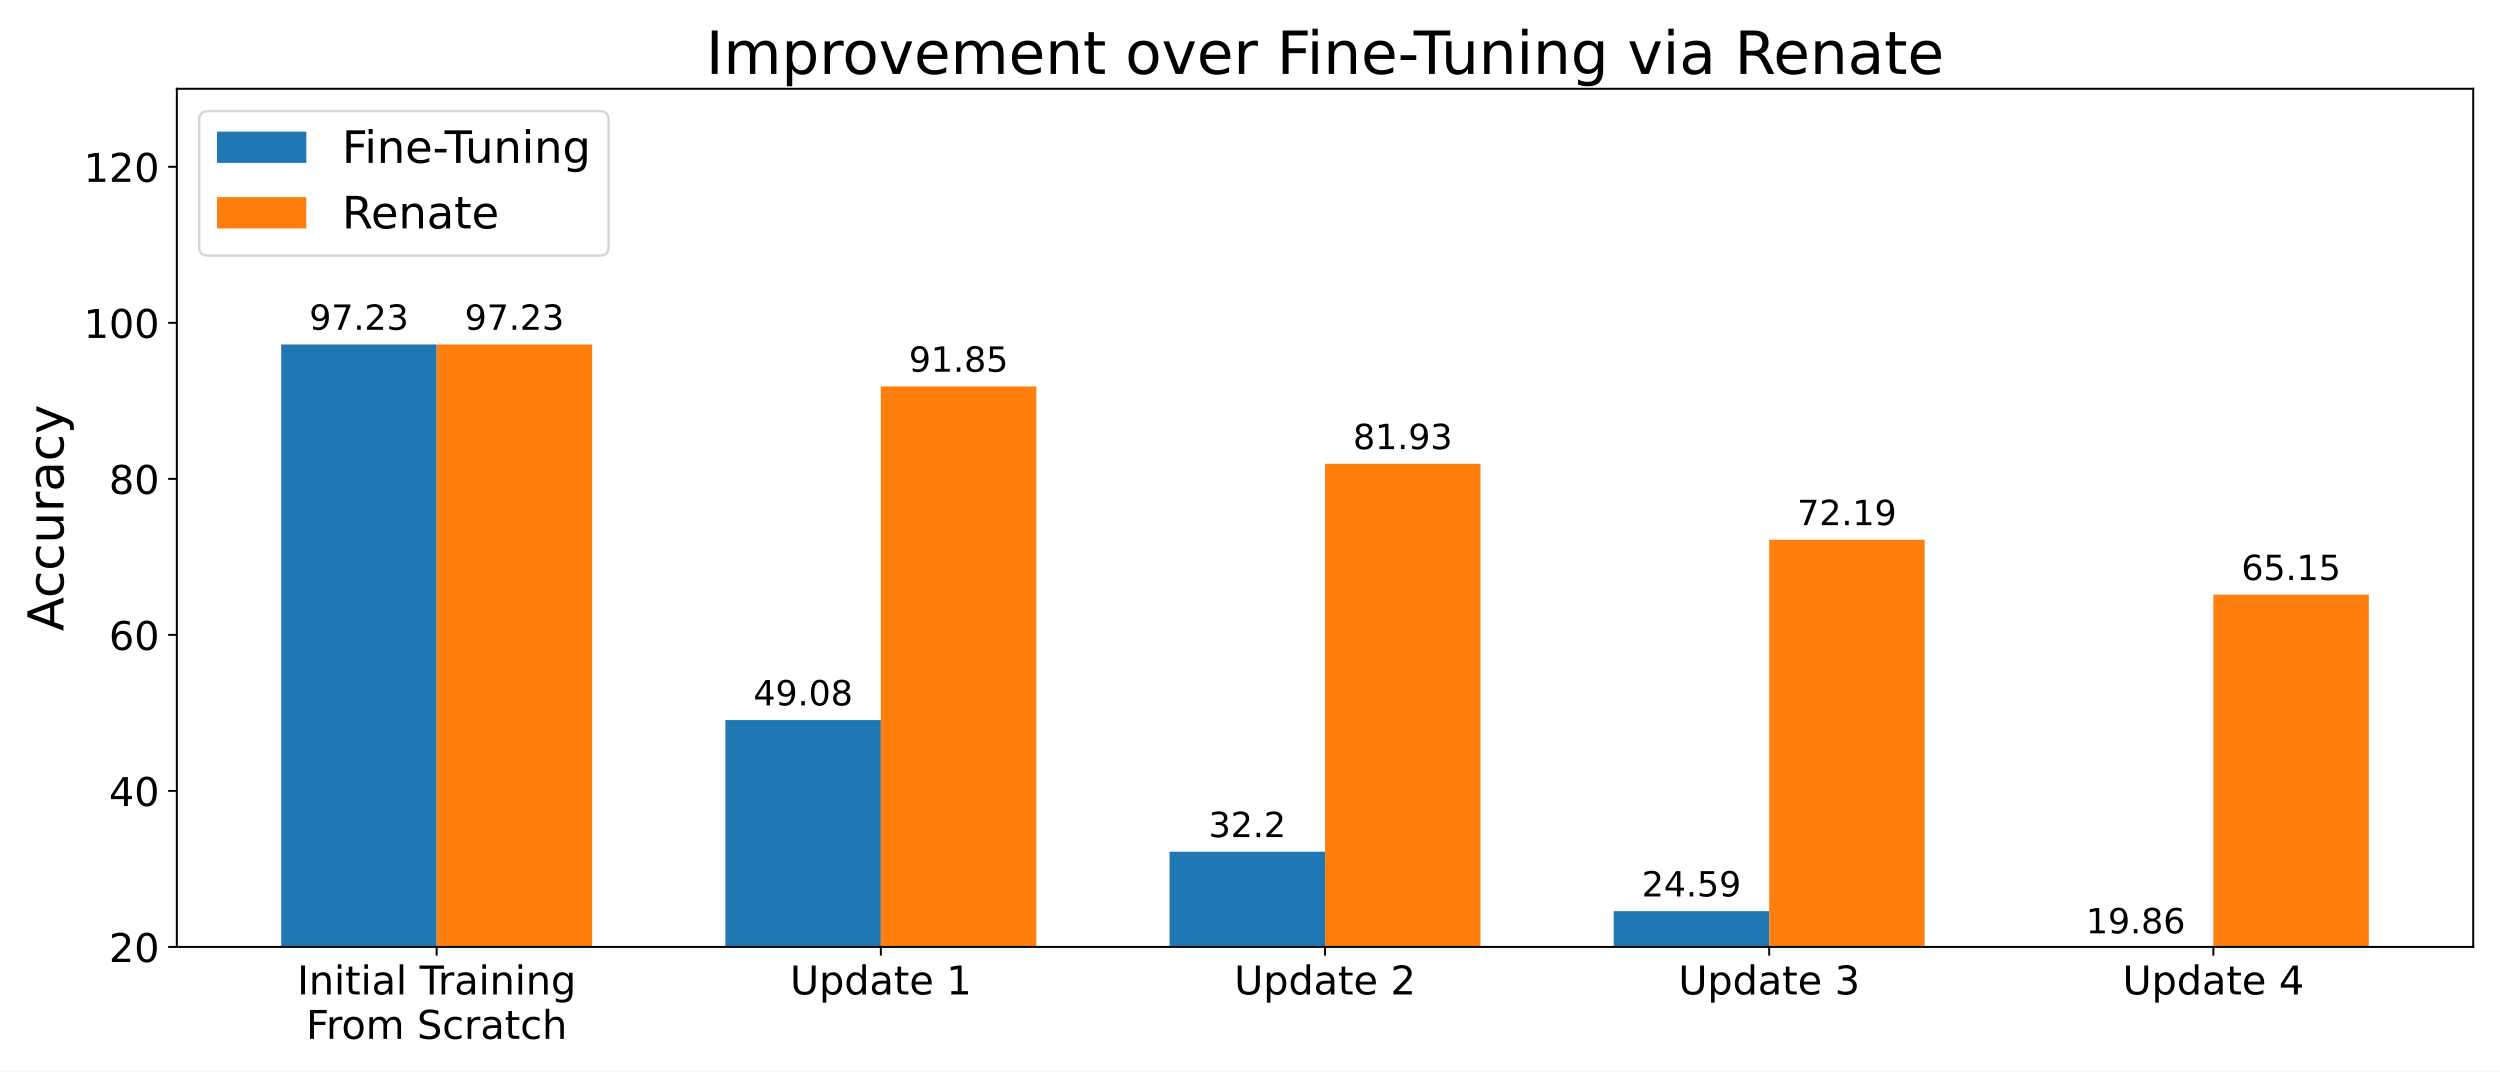
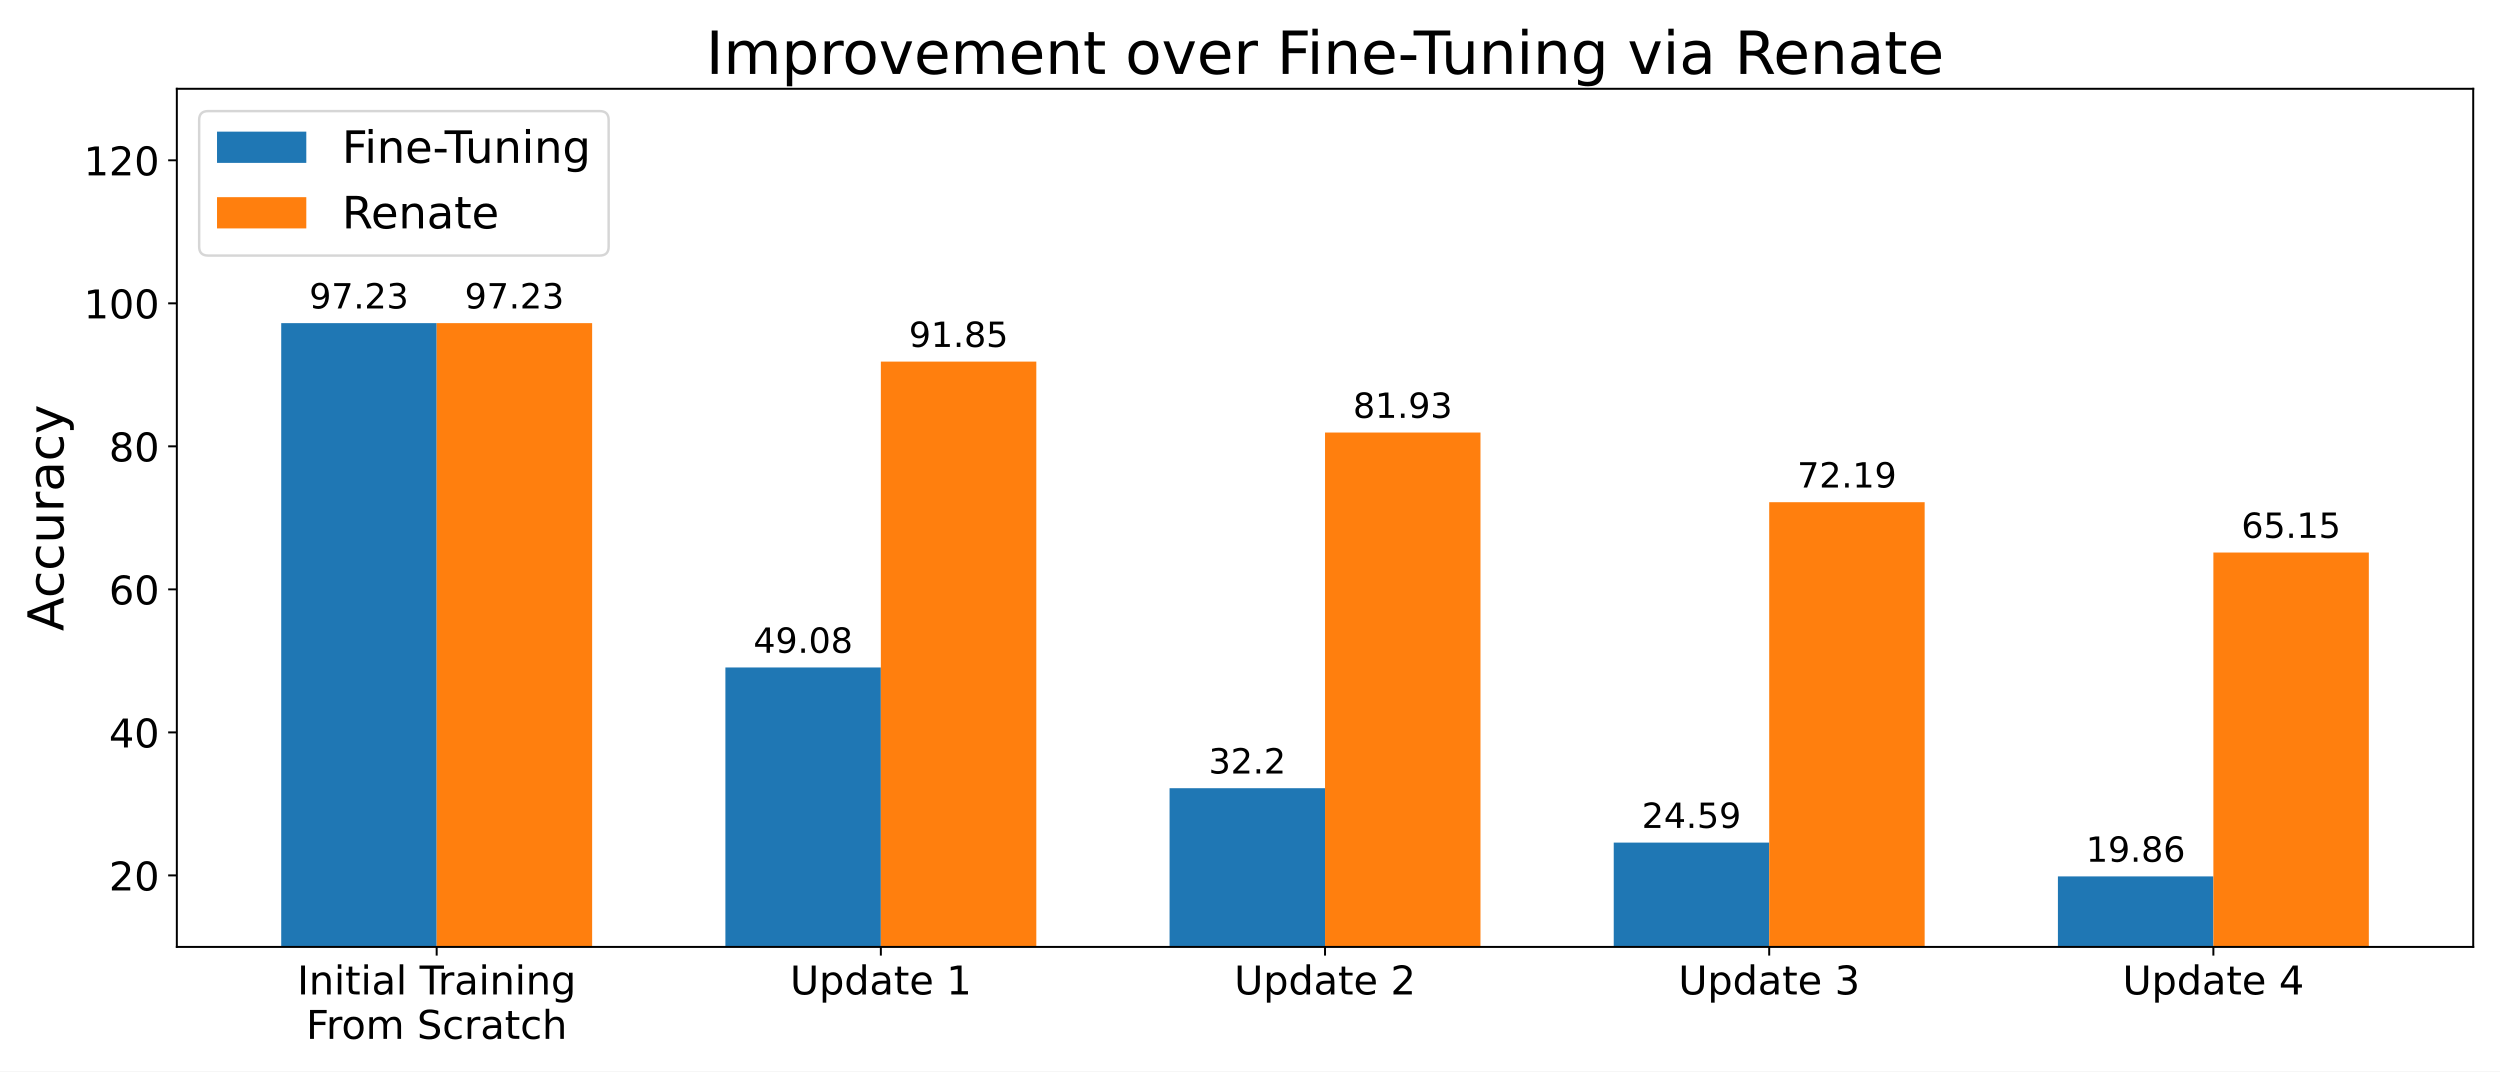
<svg xmlns="http://www.w3.org/2000/svg" xmlns:xlink="http://www.w3.org/1999/xlink" width="1008pt" height="432pt" viewBox="0 0 1008 432" version="1.1">
  <defs>
    <style type="text/css">*{stroke-linejoin: round; stroke-linecap: butt}</style>
  </defs>
  <g id="figure_1">
    <g id="patch_1">
      <path d="M 0 432  L 1008 432  L 1008 0  L 0 0  z " style="fill: #ffffff" />
    </g>
    <g id="axes_1">
      <g id="patch_2">
        <path d="M 71.3 381.8  L 997.2 381.8  L 997.2 35.8  L 71.3 35.8  z " style="fill: #ffffff" />
      </g>
      <g id="patch_3">
-         <path d="M 113.386 444.709  L 176.068 444.709  L 176.068 138.877  L 113.386 138.877  z " clip-path="url(#p997717b220)" style="fill: #1f77b4" />
+         <path d="M 113.386 410.633  L 176.068 410.633  L 176.068 130.287  L 113.386 130.287  z " clip-path="url(#p554fb42fe5)" style="fill: #1f77b4" />
      </g>
      <g id="patch_4">
-         <path d="M 292.477 444.709  L 355.159 444.709  L 355.159 290.33  L 292.477 290.33  z " clip-path="url(#p997717b220)" style="fill: #1f77b4" />
+         <path d="M 292.477 410.633  L 355.159 410.633  L 355.159 269.119  L 292.477 269.119  z " clip-path="url(#p554fb42fe5)" style="fill: #1f77b4" />
      </g>
      <g id="patch_5">
-         <path d="M 471.568 444.709  L 534.25 444.709  L 534.25 343.425  L 471.568 343.425  z " clip-path="url(#p997717b220)" style="fill: #1f77b4" />
+         <path d="M 471.568 410.633  L 534.25 410.633  L 534.25 317.79  L 471.568 317.79  z " clip-path="url(#p554fb42fe5)" style="fill: #1f77b4" />
      </g>
      <g id="patch_6">
-         <path d="M 650.659 444.709  L 713.341 444.709  L 713.341 367.362  L 650.659 367.362  z " clip-path="url(#p997717b220)" style="fill: #1f77b4" />
+         <path d="M 650.659 410.633  L 713.341 410.633  L 713.341 339.732  L 650.659 339.732  z " clip-path="url(#p554fb42fe5)" style="fill: #1f77b4" />
      </g>
      <g id="patch_7">
-         <path d="M 829.75 444.709  L 892.432 444.709  L 892.432 382.24  L 829.75 382.24  z " clip-path="url(#p997717b220)" style="fill: #1f77b4" />
+         <path d="M 829.75 410.633  L 892.432 410.633  L 892.432 353.37  L 829.75 353.37  z " clip-path="url(#p554fb42fe5)" style="fill: #1f77b4" />
      </g>
      <g id="patch_8">
-         <path d="M 176.068 444.709  L 238.75 444.709  L 238.75 138.877  L 176.068 138.877  z " clip-path="url(#p997717b220)" style="fill: #ff7f0e" />
+         <path d="M 176.068 410.633  L 238.75 410.633  L 238.75 130.287  L 176.068 130.287  z " clip-path="url(#p554fb42fe5)" style="fill: #ff7f0e" />
      </g>
      <g id="patch_9">
-         <path d="M 355.159 444.709  L 417.841 444.709  L 417.841 155.799  L 355.159 155.799  z " clip-path="url(#p997717b220)" style="fill: #ff7f0e" />
+         <path d="M 355.159 410.633  L 417.841 410.633  L 417.841 145.799  L 355.159 145.799  z " clip-path="url(#p554fb42fe5)" style="fill: #ff7f0e" />
      </g>
      <g id="patch_10">
-         <path d="M 534.25 444.709  L 596.932 444.709  L 596.932 187.002  L 534.25 187.002  z " clip-path="url(#p997717b220)" style="fill: #ff7f0e" />
+         <path d="M 534.25 410.633  L 596.932 410.633  L 596.932 174.402  L 534.25 174.402  z " clip-path="url(#p554fb42fe5)" style="fill: #ff7f0e" />
      </g>
      <g id="patch_11">
-         <path d="M 713.341 444.709  L 776.023 444.709  L 776.023 217.639  L 713.341 217.639  z " clip-path="url(#p997717b220)" style="fill: #ff7f0e" />
+         <path d="M 713.341 410.633  L 776.023 410.633  L 776.023 202.486  L 713.341 202.486  z " clip-path="url(#p554fb42fe5)" style="fill: #ff7f0e" />
      </g>
      <g id="patch_12">
-         <path d="M 892.432 444.709  L 955.114 444.709  L 955.114 239.783  L 892.432 239.783  z " clip-path="url(#p997717b220)" style="fill: #ff7f0e" />
+         <path d="M 892.432 410.633  L 955.114 410.633  L 955.114 222.784  L 892.432 222.784  z " clip-path="url(#p554fb42fe5)" style="fill: #ff7f0e" />
      </g>
      <g id="matplotlib.axis_1">
        <g id="xtick_1">
          <g id="line2d_1">
            <defs>
-               <path id="md683669893" d="M 0 0  L 0 3.5  " style="stroke: #000000; stroke-width: 0.8" />
+               <path id="m2bc23088a0" d="M 0 0  L 0 3.5  " style="stroke: #000000; stroke-width: 0.8" />
            </defs>
            <g>
-               <use xlink:href="#md683669893" x="176.068" y="381.8" style="stroke: #000000; stroke-width: 0.8" />
+               <use xlink:href="#m2bc23088a0" x="176.068" y="381.8" style="stroke: #000000; stroke-width: 0.8" />
            </g>
          </g>
          <g id="text_1">
            <g transform="translate(119.8282 400.9575) scale(0.16 -0.16)">
              <defs>
                <path id="DejaVuSans-49" d="M 628 4666  L 1259 4666  L 1259 0  L 628 0  L 628 4666  z " transform="scale(0.015625)" />
                <path id="DejaVuSans-6e" d="M 3513 2113  L 3513 0  L 2938 0  L 2938 2094  Q 2938 2591 2744 2837  Q 2550 3084 2163 3084  Q 1697 3084 1428 2787  Q 1159 2491 1159 1978  L 1159 0  L 581 0  L 581 3500  L 1159 3500  L 1159 2956  Q 1366 3272 1645 3428  Q 1925 3584 2291 3584  Q 2894 3584 3203 3211  Q 3513 2838 3513 2113  z " transform="scale(0.015625)" />
                <path id="DejaVuSans-69" d="M 603 3500  L 1178 3500  L 1178 0  L 603 0  L 603 3500  z M 603 4863  L 1178 4863  L 1178 4134  L 603 4134  L 603 4863  z " transform="scale(0.015625)" />
                <path id="DejaVuSans-74" d="M 1172 4494  L 1172 3500  L 2356 3500  L 2356 3053  L 1172 3053  L 1172 1153  Q 1172 725 1289 603  Q 1406 481 1766 481  L 2356 481  L 2356 0  L 1766 0  Q 1100 0 847 248  Q 594 497 594 1153  L 594 3053  L 172 3053  L 172 3500  L 594 3500  L 594 4494  L 1172 4494  z " transform="scale(0.015625)" />
                <path id="DejaVuSans-61" d="M 2194 1759  Q 1497 1759 1228 1600  Q 959 1441 959 1056  Q 959 750 1161 570  Q 1363 391 1709 391  Q 2188 391 2477 730  Q 2766 1069 2766 1631  L 2766 1759  L 2194 1759  z M 3341 1997  L 3341 0  L 2766 0  L 2766 531  Q 2569 213 2275 61  Q 1981 -91 1556 -91  Q 1019 -91 701 211  Q 384 513 384 1019  Q 384 1609 779 1909  Q 1175 2209 1959 2209  L 2766 2209  L 2766 2266  Q 2766 2663 2505 2880  Q 2244 3097 1772 3097  Q 1472 3097 1187 3025  Q 903 2953 641 2809  L 641 3341  Q 956 3463 1253 3523  Q 1550 3584 1831 3584  Q 2591 3584 2966 3190  Q 3341 2797 3341 1997  z " transform="scale(0.015625)" />
                <path id="DejaVuSans-6c" d="M 603 4863  L 1178 4863  L 1178 0  L 603 0  L 603 4863  z " transform="scale(0.015625)" />
                <path id="DejaVuSans-20" transform="scale(0.015625)" />
                <path id="DejaVuSans-54" d="M -19 4666  L 3928 4666  L 3928 4134  L 2272 4134  L 2272 0  L 1638 0  L 1638 4134  L -19 4134  L -19 4666  z " transform="scale(0.015625)" />
                <path id="DejaVuSans-72" d="M 2631 2963  Q 2534 3019 2420 3045  Q 2306 3072 2169 3072  Q 1681 3072 1420 2755  Q 1159 2438 1159 1844  L 1159 0  L 581 0  L 581 3500  L 1159 3500  L 1159 2956  Q 1341 3275 1631 3429  Q 1922 3584 2338 3584  Q 2397 3584 2469 3576  Q 2541 3569 2628 3553  L 2631 2963  z " transform="scale(0.015625)" />
                <path id="DejaVuSans-67" d="M 2906 1791  Q 2906 2416 2648 2759  Q 2391 3103 1925 3103  Q 1463 3103 1205 2759  Q 947 2416 947 1791  Q 947 1169 1205 825  Q 1463 481 1925 481  Q 2391 481 2648 825  Q 2906 1169 2906 1791  z M 3481 434  Q 3481 -459 3084 -895  Q 2688 -1331 1869 -1331  Q 1566 -1331 1297 -1286  Q 1028 -1241 775 -1147  L 775 -588  Q 1028 -725 1275 -790  Q 1522 -856 1778 -856  Q 2344 -856 2625 -561  Q 2906 -266 2906 331  L 2906 616  Q 2728 306 2450 153  Q 2172 0 1784 0  Q 1141 0 747 490  Q 353 981 353 1791  Q 353 2603 747 3093  Q 1141 3584 1784 3584  Q 2172 3584 2450 3431  Q 2728 3278 2906 2969  L 2906 3500  L 3481 3500  L 3481 434  z " transform="scale(0.015625)" />
              </defs>
              <use xlink:href="#DejaVuSans-49" />
              <use xlink:href="#DejaVuSans-6e" x="29.492" />
              <use xlink:href="#DejaVuSans-69" x="92.871" />
              <use xlink:href="#DejaVuSans-74" x="120.654" />
              <use xlink:href="#DejaVuSans-69" x="159.863" />
              <use xlink:href="#DejaVuSans-61" x="187.646" />
              <use xlink:href="#DejaVuSans-6c" x="248.926" />
              <use xlink:href="#DejaVuSans-20" x="276.709" />
              <use xlink:href="#DejaVuSans-54" x="308.496" />
              <use xlink:href="#DejaVuSans-72" x="354.83" />
              <use xlink:href="#DejaVuSans-61" x="395.943" />
              <use xlink:href="#DejaVuSans-69" x="457.223" />
              <use xlink:href="#DejaVuSans-6e" x="485.006" />
              <use xlink:href="#DejaVuSans-69" x="548.385" />
              <use xlink:href="#DejaVuSans-6e" x="576.168" />
              <use xlink:href="#DejaVuSans-67" x="639.547" />
            </g>
            <g transform="translate(123.4344 418.874) scale(0.16 -0.16)">
              <defs>
                <path id="DejaVuSans-46" d="M 628 4666  L 3309 4666  L 3309 4134  L 1259 4134  L 1259 2759  L 3109 2759  L 3109 2228  L 1259 2228  L 1259 0  L 628 0  L 628 4666  z " transform="scale(0.015625)" />
                <path id="DejaVuSans-6f" d="M 1959 3097  Q 1497 3097 1228 2736  Q 959 2375 959 1747  Q 959 1119 1226 758  Q 1494 397 1959 397  Q 2419 397 2687 759  Q 2956 1122 2956 1747  Q 2956 2369 2687 2733  Q 2419 3097 1959 3097  z M 1959 3584  Q 2709 3584 3137 3096  Q 3566 2609 3566 1747  Q 3566 888 3137 398  Q 2709 -91 1959 -91  Q 1206 -91 779 398  Q 353 888 353 1747  Q 353 2609 779 3096  Q 1206 3584 1959 3584  z " transform="scale(0.015625)" />
                <path id="DejaVuSans-6d" d="M 3328 2828  Q 3544 3216 3844 3400  Q 4144 3584 4550 3584  Q 5097 3584 5394 3201  Q 5691 2819 5691 2113  L 5691 0  L 5113 0  L 5113 2094  Q 5113 2597 4934 2840  Q 4756 3084 4391 3084  Q 3944 3084 3684 2787  Q 3425 2491 3425 1978  L 3425 0  L 2847 0  L 2847 2094  Q 2847 2600 2669 2842  Q 2491 3084 2119 3084  Q 1678 3084 1418 2786  Q 1159 2488 1159 1978  L 1159 0  L 581 0  L 581 3500  L 1159 3500  L 1159 2956  Q 1356 3278 1631 3431  Q 1906 3584 2284 3584  Q 2666 3584 2933 3390  Q 3200 3197 3328 2828  z " transform="scale(0.015625)" />
                <path id="DejaVuSans-53" d="M 3425 4513  L 3425 3897  Q 3066 4069 2747 4153  Q 2428 4238 2131 4238  Q 1616 4238 1336 4038  Q 1056 3838 1056 3469  Q 1056 3159 1242 3001  Q 1428 2844 1947 2747  L 2328 2669  Q 3034 2534 3370 2195  Q 3706 1856 3706 1288  Q 3706 609 3251 259  Q 2797 -91 1919 -91  Q 1588 -91 1214 -16  Q 841 59 441 206  L 441 856  Q 825 641 1194 531  Q 1563 422 1919 422  Q 2459 422 2753 634  Q 3047 847 3047 1241  Q 3047 1584 2836 1778  Q 2625 1972 2144 2069  L 1759 2144  Q 1053 2284 737 2584  Q 422 2884 422 3419  Q 422 4038 858 4394  Q 1294 4750 2059 4750  Q 2388 4750 2728 4690  Q 3069 4631 3425 4513  z " transform="scale(0.015625)" />
                <path id="DejaVuSans-63" d="M 3122 3366  L 3122 2828  Q 2878 2963 2633 3030  Q 2388 3097 2138 3097  Q 1578 3097 1268 2742  Q 959 2388 959 1747  Q 959 1106 1268 751  Q 1578 397 2138 397  Q 2388 397 2633 464  Q 2878 531 3122 666  L 3122 134  Q 2881 22 2623 -34  Q 2366 -91 2075 -91  Q 1284 -91 818 406  Q 353 903 353 1747  Q 353 2603 823 3093  Q 1294 3584 2113 3584  Q 2378 3584 2631 3529  Q 2884 3475 3122 3366  z " transform="scale(0.015625)" />
                <path id="DejaVuSans-68" d="M 3513 2113  L 3513 0  L 2938 0  L 2938 2094  Q 2938 2591 2744 2837  Q 2550 3084 2163 3084  Q 1697 3084 1428 2787  Q 1159 2491 1159 1978  L 1159 0  L 581 0  L 581 4863  L 1159 4863  L 1159 2956  Q 1366 3272 1645 3428  Q 1925 3584 2291 3584  Q 2894 3584 3203 3211  Q 3513 2838 3513 2113  z " transform="scale(0.015625)" />
              </defs>
              <use xlink:href="#DejaVuSans-46" />
              <use xlink:href="#DejaVuSans-72" x="50.27" />
              <use xlink:href="#DejaVuSans-6f" x="89.133" />
              <use xlink:href="#DejaVuSans-6d" x="150.314" />
              <use xlink:href="#DejaVuSans-20" x="247.727" />
              <use xlink:href="#DejaVuSans-53" x="279.514" />
              <use xlink:href="#DejaVuSans-63" x="342.99" />
              <use xlink:href="#DejaVuSans-72" x="397.971" />
              <use xlink:href="#DejaVuSans-61" x="439.084" />
              <use xlink:href="#DejaVuSans-74" x="500.363" />
              <use xlink:href="#DejaVuSans-63" x="539.572" />
              <use xlink:href="#DejaVuSans-68" x="594.553" />
            </g>
          </g>
        </g>
        <g id="xtick_2">
          <g id="line2d_2">
            <g>
-               <use xlink:href="#md683669893" x="355.159" y="381.8" style="stroke: #000000; stroke-width: 0.8" />
+               <use xlink:href="#m2bc23088a0" x="355.159" y="381.8" style="stroke: #000000; stroke-width: 0.8" />
            </g>
          </g>
          <g id="text_2">
            <g transform="translate(318.5528 400.9575) scale(0.16 -0.16)">
              <defs>
                <path id="DejaVuSans-55" d="M 556 4666  L 1191 4666  L 1191 1831  Q 1191 1081 1462 751  Q 1734 422 2344 422  Q 2950 422 3222 751  Q 3494 1081 3494 1831  L 3494 4666  L 4128 4666  L 4128 1753  Q 4128 841 3676 375  Q 3225 -91 2344 -91  Q 1459 -91 1007 375  Q 556 841 556 1753  L 556 4666  z " transform="scale(0.015625)" />
                <path id="DejaVuSans-70" d="M 1159 525  L 1159 -1331  L 581 -1331  L 581 3500  L 1159 3500  L 1159 2969  Q 1341 3281 1617 3432  Q 1894 3584 2278 3584  Q 2916 3584 3314 3078  Q 3713 2572 3713 1747  Q 3713 922 3314 415  Q 2916 -91 2278 -91  Q 1894 -91 1617 61  Q 1341 213 1159 525  z M 3116 1747  Q 3116 2381 2855 2742  Q 2594 3103 2138 3103  Q 1681 3103 1420 2742  Q 1159 2381 1159 1747  Q 1159 1113 1420 752  Q 1681 391 2138 391  Q 2594 391 2855 752  Q 3116 1113 3116 1747  z " transform="scale(0.015625)" />
                <path id="DejaVuSans-64" d="M 2906 2969  L 2906 4863  L 3481 4863  L 3481 0  L 2906 0  L 2906 525  Q 2725 213 2448 61  Q 2172 -91 1784 -91  Q 1150 -91 751 415  Q 353 922 353 1747  Q 353 2572 751 3078  Q 1150 3584 1784 3584  Q 2172 3584 2448 3432  Q 2725 3281 2906 2969  z M 947 1747  Q 947 1113 1208 752  Q 1469 391 1925 391  Q 2381 391 2643 752  Q 2906 1113 2906 1747  Q 2906 2381 2643 2742  Q 2381 3103 1925 3103  Q 1469 3103 1208 2742  Q 947 2381 947 1747  z " transform="scale(0.015625)" />
                <path id="DejaVuSans-65" d="M 3597 1894  L 3597 1613  L 953 1613  Q 991 1019 1311 708  Q 1631 397 2203 397  Q 2534 397 2845 478  Q 3156 559 3463 722  L 3463 178  Q 3153 47 2828 -22  Q 2503 -91 2169 -91  Q 1331 -91 842 396  Q 353 884 353 1716  Q 353 2575 817 3079  Q 1281 3584 2069 3584  Q 2775 3584 3186 3129  Q 3597 2675 3597 1894  z M 3022 2063  Q 3016 2534 2758 2815  Q 2500 3097 2075 3097  Q 1594 3097 1305 2825  Q 1016 2553 972 2059  L 3022 2063  z " transform="scale(0.015625)" />
                <path id="DejaVuSans-31" d="M 794 531  L 1825 531  L 1825 4091  L 703 3866  L 703 4441  L 1819 4666  L 2450 4666  L 2450 531  L 3481 531  L 3481 0  L 794 0  L 794 531  z " transform="scale(0.015625)" />
              </defs>
              <use xlink:href="#DejaVuSans-55" />
              <use xlink:href="#DejaVuSans-70" x="73.193" />
              <use xlink:href="#DejaVuSans-64" x="136.67" />
              <use xlink:href="#DejaVuSans-61" x="200.146" />
              <use xlink:href="#DejaVuSans-74" x="261.426" />
              <use xlink:href="#DejaVuSans-65" x="300.635" />
              <use xlink:href="#DejaVuSans-20" x="362.158" />
              <use xlink:href="#DejaVuSans-31" x="393.945" />
            </g>
          </g>
        </g>
        <g id="xtick_3">
          <g id="line2d_3">
            <g>
-               <use xlink:href="#md683669893" x="534.25" y="381.8" style="stroke: #000000; stroke-width: 0.8" />
+               <use xlink:href="#m2bc23088a0" x="534.25" y="381.8" style="stroke: #000000; stroke-width: 0.8" />
            </g>
          </g>
          <g id="text_3">
            <g transform="translate(497.6438 400.9575) scale(0.16 -0.16)">
              <defs>
                <path id="DejaVuSans-32" d="M 1228 531  L 3431 531  L 3431 0  L 469 0  L 469 531  Q 828 903 1448 1529  Q 2069 2156 2228 2338  Q 2531 2678 2651 2914  Q 2772 3150 2772 3378  Q 2772 3750 2511 3984  Q 2250 4219 1831 4219  Q 1534 4219 1204 4116  Q 875 4013 500 3803  L 500 4441  Q 881 4594 1212 4672  Q 1544 4750 1819 4750  Q 2544 4750 2975 4387  Q 3406 4025 3406 3419  Q 3406 3131 3298 2873  Q 3191 2616 2906 2266  Q 2828 2175 2409 1742  Q 1991 1309 1228 531  z " transform="scale(0.015625)" />
              </defs>
              <use xlink:href="#DejaVuSans-55" />
              <use xlink:href="#DejaVuSans-70" x="73.193" />
              <use xlink:href="#DejaVuSans-64" x="136.67" />
              <use xlink:href="#DejaVuSans-61" x="200.146" />
              <use xlink:href="#DejaVuSans-74" x="261.426" />
              <use xlink:href="#DejaVuSans-65" x="300.635" />
              <use xlink:href="#DejaVuSans-20" x="362.158" />
              <use xlink:href="#DejaVuSans-32" x="393.945" />
            </g>
          </g>
        </g>
        <g id="xtick_4">
          <g id="line2d_4">
            <g>
-               <use xlink:href="#md683669893" x="713.341" y="381.8" style="stroke: #000000; stroke-width: 0.8" />
+               <use xlink:href="#m2bc23088a0" x="713.341" y="381.8" style="stroke: #000000; stroke-width: 0.8" />
            </g>
          </g>
          <g id="text_4">
            <g transform="translate(676.7347 400.9575) scale(0.16 -0.16)">
              <defs>
                <path id="DejaVuSans-33" d="M 2597 2516  Q 3050 2419 3304 2112  Q 3559 1806 3559 1356  Q 3559 666 3084 287  Q 2609 -91 1734 -91  Q 1441 -91 1130 -33  Q 819 25 488 141  L 488 750  Q 750 597 1062 519  Q 1375 441 1716 441  Q 2309 441 2620 675  Q 2931 909 2931 1356  Q 2931 1769 2642 2001  Q 2353 2234 1838 2234  L 1294 2234  L 1294 2753  L 1863 2753  Q 2328 2753 2575 2939  Q 2822 3125 2822 3475  Q 2822 3834 2567 4026  Q 2313 4219 1838 4219  Q 1578 4219 1281 4162  Q 984 4106 628 3988  L 628 4550  Q 988 4650 1302 4700  Q 1616 4750 1894 4750  Q 2613 4750 3031 4423  Q 3450 4097 3450 3541  Q 3450 3153 3228 2886  Q 3006 2619 2597 2516  z " transform="scale(0.015625)" />
              </defs>
              <use xlink:href="#DejaVuSans-55" />
              <use xlink:href="#DejaVuSans-70" x="73.193" />
              <use xlink:href="#DejaVuSans-64" x="136.67" />
              <use xlink:href="#DejaVuSans-61" x="200.146" />
              <use xlink:href="#DejaVuSans-74" x="261.426" />
              <use xlink:href="#DejaVuSans-65" x="300.635" />
              <use xlink:href="#DejaVuSans-20" x="362.158" />
              <use xlink:href="#DejaVuSans-33" x="393.945" />
            </g>
          </g>
        </g>
        <g id="xtick_5">
          <g id="line2d_5">
            <g>
-               <use xlink:href="#md683669893" x="892.432" y="381.8" style="stroke: #000000; stroke-width: 0.8" />
+               <use xlink:href="#m2bc23088a0" x="892.432" y="381.8" style="stroke: #000000; stroke-width: 0.8" />
            </g>
          </g>
          <g id="text_5">
            <g transform="translate(855.8256 400.9575) scale(0.16 -0.16)">
              <defs>
                <path id="DejaVuSans-34" d="M 2419 4116  L 825 1625  L 2419 1625  L 2419 4116  z M 2253 4666  L 3047 4666  L 3047 1625  L 3713 1625  L 3713 1100  L 3047 1100  L 3047 0  L 2419 0  L 2419 1100  L 313 1100  L 313 1709  L 2253 4666  z " transform="scale(0.015625)" />
              </defs>
              <use xlink:href="#DejaVuSans-55" />
              <use xlink:href="#DejaVuSans-70" x="73.193" />
              <use xlink:href="#DejaVuSans-64" x="136.67" />
              <use xlink:href="#DejaVuSans-61" x="200.146" />
              <use xlink:href="#DejaVuSans-74" x="261.426" />
              <use xlink:href="#DejaVuSans-65" x="300.635" />
              <use xlink:href="#DejaVuSans-20" x="362.158" />
              <use xlink:href="#DejaVuSans-34" x="393.945" />
            </g>
          </g>
        </g>
      </g>
      <g id="matplotlib.axis_2">
        <g id="ytick_1">
          <g id="line2d_6">
            <defs>
-               <path id="m37a1b6de3b" d="M 0 0  L -3.5 0  " style="stroke: #000000; stroke-width: 0.8" />
+               <path id="m31b6bb1245" d="M 0 0  L -3.5 0  " style="stroke: #000000; stroke-width: 0.8" />
            </defs>
            <g>
-               <use xlink:href="#m37a1b6de3b" x="71.3" y="381.8" style="stroke: #000000; stroke-width: 0.8" />
+               <use xlink:href="#m31b6bb1245" x="71.3" y="352.967" style="stroke: #000000; stroke-width: 0.8" />
            </g>
          </g>
          <g id="text_6">
-             <g transform="translate(43.94 387.8788) scale(0.16 -0.16)">
+             <g transform="translate(43.94 359.0454) scale(0.16 -0.16)">
              <defs>
                <path id="DejaVuSans-30" d="M 2034 4250  Q 1547 4250 1301 3770  Q 1056 3291 1056 2328  Q 1056 1369 1301 889  Q 1547 409 2034 409  Q 2525 409 2770 889  Q 3016 1369 3016 2328  Q 3016 3291 2770 3770  Q 2525 4250 2034 4250  z M 2034 4750  Q 2819 4750 3233 4129  Q 3647 3509 3647 2328  Q 3647 1150 3233 529  Q 2819 -91 2034 -91  Q 1250 -91 836 529  Q 422 1150 422 2328  Q 422 3509 836 4129  Q 1250 4750 2034 4750  z " transform="scale(0.015625)" />
              </defs>
              <use xlink:href="#DejaVuSans-32" />
              <use xlink:href="#DejaVuSans-30" x="63.623" />
            </g>
          </g>
        </g>
        <g id="ytick_2">
          <g id="line2d_7">
            <g>
-               <use xlink:href="#m37a1b6de3b" x="71.3" y="318.891" style="stroke: #000000; stroke-width: 0.8" />
+               <use xlink:href="#m31b6bb1245" x="71.3" y="295.3" style="stroke: #000000; stroke-width: 0.8" />
            </g>
          </g>
          <g id="text_7">
-             <g transform="translate(43.94 324.9697) scale(0.16 -0.16)">
+             <g transform="translate(43.94 301.3788) scale(0.16 -0.16)">
              <use xlink:href="#DejaVuSans-34" />
              <use xlink:href="#DejaVuSans-30" x="63.623" />
            </g>
          </g>
        </g>
        <g id="ytick_3">
          <g id="line2d_8">
            <g>
-               <use xlink:href="#m37a1b6de3b" x="71.3" y="255.982" style="stroke: #000000; stroke-width: 0.8" />
+               <use xlink:href="#m31b6bb1245" x="71.3" y="237.633" style="stroke: #000000; stroke-width: 0.8" />
            </g>
          </g>
          <g id="text_8">
-             <g transform="translate(43.94 262.0606) scale(0.16 -0.16)">
+             <g transform="translate(43.94 243.7121) scale(0.16 -0.16)">
              <defs>
                <path id="DejaVuSans-36" d="M 2113 2584  Q 1688 2584 1439 2293  Q 1191 2003 1191 1497  Q 1191 994 1439 701  Q 1688 409 2113 409  Q 2538 409 2786 701  Q 3034 994 3034 1497  Q 3034 2003 2786 2293  Q 2538 2584 2113 2584  z M 3366 4563  L 3366 3988  Q 3128 4100 2886 4159  Q 2644 4219 2406 4219  Q 1781 4219 1451 3797  Q 1122 3375 1075 2522  Q 1259 2794 1537 2939  Q 1816 3084 2150 3084  Q 2853 3084 3261 2657  Q 3669 2231 3669 1497  Q 3669 778 3244 343  Q 2819 -91 2113 -91  Q 1303 -91 875 529  Q 447 1150 447 2328  Q 447 3434 972 4092  Q 1497 4750 2381 4750  Q 2619 4750 2861 4703  Q 3103 4656 3366 4563  z " transform="scale(0.015625)" />
              </defs>
              <use xlink:href="#DejaVuSans-36" />
              <use xlink:href="#DejaVuSans-30" x="63.623" />
            </g>
          </g>
        </g>
        <g id="ytick_4">
          <g id="line2d_9">
            <g>
-               <use xlink:href="#m37a1b6de3b" x="71.3" y="193.073" style="stroke: #000000; stroke-width: 0.8" />
+               <use xlink:href="#m31b6bb1245" x="71.3" y="179.967" style="stroke: #000000; stroke-width: 0.8" />
            </g>
          </g>
          <g id="text_9">
-             <g transform="translate(43.94 199.1515) scale(0.16 -0.16)">
+             <g transform="translate(43.94 186.0454) scale(0.16 -0.16)">
              <defs>
                <path id="DejaVuSans-38" d="M 2034 2216  Q 1584 2216 1326 1975  Q 1069 1734 1069 1313  Q 1069 891 1326 650  Q 1584 409 2034 409  Q 2484 409 2743 651  Q 3003 894 3003 1313  Q 3003 1734 2745 1975  Q 2488 2216 2034 2216  z M 1403 2484  Q 997 2584 770 2862  Q 544 3141 544 3541  Q 544 4100 942 4425  Q 1341 4750 2034 4750  Q 2731 4750 3128 4425  Q 3525 4100 3525 3541  Q 3525 3141 3298 2862  Q 3072 2584 2669 2484  Q 3125 2378 3379 2068  Q 3634 1759 3634 1313  Q 3634 634 3220 271  Q 2806 -91 2034 -91  Q 1263 -91 848 271  Q 434 634 434 1313  Q 434 1759 690 2068  Q 947 2378 1403 2484  z M 1172 3481  Q 1172 3119 1398 2916  Q 1625 2713 2034 2713  Q 2441 2713 2670 2916  Q 2900 3119 2900 3481  Q 2900 3844 2670 4047  Q 2441 4250 2034 4250  Q 1625 4250 1398 4047  Q 1172 3844 1172 3481  z " transform="scale(0.015625)" />
              </defs>
              <use xlink:href="#DejaVuSans-38" />
              <use xlink:href="#DejaVuSans-30" x="63.623" />
            </g>
          </g>
        </g>
        <g id="ytick_5">
          <g id="line2d_10">
            <g>
-               <use xlink:href="#m37a1b6de3b" x="71.3" y="130.164" style="stroke: #000000; stroke-width: 0.8" />
+               <use xlink:href="#m31b6bb1245" x="71.3" y="122.3" style="stroke: #000000; stroke-width: 0.8" />
            </g>
          </g>
          <g id="text_10">
-             <g transform="translate(33.76 136.2424) scale(0.16 -0.16)">
+             <g transform="translate(33.76 128.3787) scale(0.16 -0.16)">
              <use xlink:href="#DejaVuSans-31" />
              <use xlink:href="#DejaVuSans-30" x="63.623" />
              <use xlink:href="#DejaVuSans-30" x="127.246" />
            </g>
          </g>
        </g>
        <g id="ytick_6">
          <g id="line2d_11">
            <g>
-               <use xlink:href="#m37a1b6de3b" x="71.3" y="67.255" style="stroke: #000000; stroke-width: 0.8" />
+               <use xlink:href="#m31b6bb1245" x="71.3" y="64.633" style="stroke: #000000; stroke-width: 0.8" />
            </g>
          </g>
          <g id="text_11">
-             <g transform="translate(33.76 73.3333) scale(0.16 -0.16)">
+             <g transform="translate(33.76 70.71208) scale(0.16 -0.16)">
              <use xlink:href="#DejaVuSans-31" />
              <use xlink:href="#DejaVuSans-32" x="63.623" />
              <use xlink:href="#DejaVuSans-30" x="127.246" />
            </g>
          </g>
        </g>
        <g id="text_12">
          <g transform="translate(25.60063 254.4563) rotate(-90) scale(0.2 -0.2)">
            <defs>
              <path id="DejaVuSans-41" d="M 2188 4044  L 1331 1722  L 3047 1722  L 2188 4044  z M 1831 4666  L 2547 4666  L 4325 0  L 3669 0  L 3244 1197  L 1141 1197  L 716 0  L 50 0  L 1831 4666  z " transform="scale(0.015625)" />
              <path id="DejaVuSans-75" d="M 544 1381  L 544 3500  L 1119 3500  L 1119 1403  Q 1119 906 1312 657  Q 1506 409 1894 409  Q 2359 409 2629 706  Q 2900 1003 2900 1516  L 2900 3500  L 3475 3500  L 3475 0  L 2900 0  L 2900 538  Q 2691 219 2414 64  Q 2138 -91 1772 -91  Q 1169 -91 856 284  Q 544 659 544 1381  z M 1991 3584  L 1991 3584  z " transform="scale(0.015625)" />
              <path id="DejaVuSans-79" d="M 2059 -325  Q 1816 -950 1584 -1140  Q 1353 -1331 966 -1331  L 506 -1331  L 506 -850  L 844 -850  Q 1081 -850 1212 -737  Q 1344 -625 1503 -206  L 1606 56  L 191 3500  L 800 3500  L 1894 763  L 2988 3500  L 3597 3500  L 2059 -325  z " transform="scale(0.015625)" />
            </defs>
            <use xlink:href="#DejaVuSans-41" />
            <use xlink:href="#DejaVuSans-63" x="66.658" />
            <use xlink:href="#DejaVuSans-63" x="121.639" />
            <use xlink:href="#DejaVuSans-75" x="176.619" />
            <use xlink:href="#DejaVuSans-72" x="239.998" />
            <use xlink:href="#DejaVuSans-61" x="281.111" />
            <use xlink:href="#DejaVuSans-63" x="342.391" />
            <use xlink:href="#DejaVuSans-79" x="397.371" />
          </g>
        </g>
      </g>
      <g id="patch_13">
        <path d="M 71.3 381.8  L 71.3 35.8  " style="fill: none; stroke: #000000; stroke-width: 0.8; stroke-linejoin: miter; stroke-linecap: square" />
      </g>
      <g id="patch_14">
        <path d="M 997.2 381.8  L 997.2 35.8  " style="fill: none; stroke: #000000; stroke-width: 0.8; stroke-linejoin: miter; stroke-linecap: square" />
      </g>
      <g id="patch_15">
        <path d="M 71.3 381.8  L 997.2 381.8  " style="fill: none; stroke: #000000; stroke-width: 0.8; stroke-linejoin: miter; stroke-linecap: square" />
      </g>
      <g id="patch_16">
        <path d="M 71.3 35.8  L 997.2 35.8  " style="fill: none; stroke: #000000; stroke-width: 0.8; stroke-linejoin: miter; stroke-linecap: square" />
      </g>
      <g id="text_13">
-         <g transform="translate(124.6876 132.965) scale(0.14 -0.14)">
+         <g transform="translate(124.6876 124.3753) scale(0.14 -0.14)">
          <defs>
            <path id="DejaVuSans-39" d="M 703 97  L 703 672  Q 941 559 1184 500  Q 1428 441 1663 441  Q 2288 441 2617 861  Q 2947 1281 2994 2138  Q 2813 1869 2534 1725  Q 2256 1581 1919 1581  Q 1219 1581 811 2004  Q 403 2428 403 3163  Q 403 3881 828 4315  Q 1253 4750 1959 4750  Q 2769 4750 3195 4129  Q 3622 3509 3622 2328  Q 3622 1225 3098 567  Q 2575 -91 1691 -91  Q 1453 -91 1209 -44  Q 966 3 703 97  z M 1959 2075  Q 2384 2075 2632 2365  Q 2881 2656 2881 3163  Q 2881 3666 2632 3958  Q 2384 4250 1959 4250  Q 1534 4250 1286 3958  Q 1038 3666 1038 3163  Q 1038 2656 1286 2365  Q 1534 2075 1959 2075  z " transform="scale(0.015625)" />
            <path id="DejaVuSans-37" d="M 525 4666  L 3525 4666  L 3525 4397  L 1831 0  L 1172 0  L 2766 4134  L 525 4134  L 525 4666  z " transform="scale(0.015625)" />
            <path id="DejaVuSans-2e" d="M 684 794  L 1344 794  L 1344 0  L 684 0  L 684 794  z " transform="scale(0.015625)" />
          </defs>
          <use xlink:href="#DejaVuSans-39" />
          <use xlink:href="#DejaVuSans-37" x="63.623" />
          <use xlink:href="#DejaVuSans-2e" x="127.246" />
          <use xlink:href="#DejaVuSans-32" x="159.033" />
          <use xlink:href="#DejaVuSans-33" x="222.656" />
        </g>
      </g>
      <g id="text_14">
-         <g transform="translate(303.7785 284.4186) scale(0.14 -0.14)">
+         <g transform="translate(303.7785 263.2078) scale(0.14 -0.14)">
          <use xlink:href="#DejaVuSans-34" />
          <use xlink:href="#DejaVuSans-39" x="63.623" />
          <use xlink:href="#DejaVuSans-2e" x="127.246" />
          <use xlink:href="#DejaVuSans-30" x="159.033" />
          <use xlink:href="#DejaVuSans-38" x="222.656" />
        </g>
      </g>
      <g id="text_15">
-         <g transform="translate(487.3232 337.5139) scale(0.14 -0.14)">
+         <g transform="translate(487.3232 311.8784) scale(0.14 -0.14)">
          <use xlink:href="#DejaVuSans-33" />
          <use xlink:href="#DejaVuSans-32" x="63.623" />
          <use xlink:href="#DejaVuSans-2e" x="127.246" />
          <use xlink:href="#DejaVuSans-32" x="159.033" />
        </g>
      </g>
      <g id="text_16">
-         <g transform="translate(661.9603 361.4508) scale(0.14 -0.14)">
+         <g transform="translate(661.9603 333.8206) scale(0.14 -0.14)">
          <defs>
            <path id="DejaVuSans-35" d="M 691 4666  L 3169 4666  L 3169 4134  L 1269 4134  L 1269 2991  Q 1406 3038 1543 3061  Q 1681 3084 1819 3084  Q 2600 3084 3056 2656  Q 3513 2228 3513 1497  Q 3513 744 3044 326  Q 2575 -91 1722 -91  Q 1428 -91 1123 -41  Q 819 9 494 109  L 494 744  Q 775 591 1075 516  Q 1375 441 1709 441  Q 2250 441 2565 725  Q 2881 1009 2881 1497  Q 2881 1984 2565 2268  Q 2250 2553 1709 2553  Q 1456 2553 1204 2497  Q 953 2441 691 2322  L 691 4666  z " transform="scale(0.015625)" />
          </defs>
          <use xlink:href="#DejaVuSans-32" />
          <use xlink:href="#DejaVuSans-34" x="63.623" />
          <use xlink:href="#DejaVuSans-2e" x="127.246" />
          <use xlink:href="#DejaVuSans-35" x="159.033" />
          <use xlink:href="#DejaVuSans-39" x="222.656" />
        </g>
      </g>
      <g id="text_17">
-         <g transform="translate(841.0512 376.3288) scale(0.14 -0.14)">
+         <g transform="translate(841.0512 347.4588) scale(0.14 -0.14)">
          <use xlink:href="#DejaVuSans-31" />
          <use xlink:href="#DejaVuSans-39" x="63.623" />
          <use xlink:href="#DejaVuSans-2e" x="127.246" />
          <use xlink:href="#DejaVuSans-38" x="159.033" />
          <use xlink:href="#DejaVuSans-36" x="222.656" />
        </g>
      </g>
      <g id="text_18">
-         <g transform="translate(187.3694 132.965) scale(0.14 -0.14)">
+         <g transform="translate(187.3694 124.3753) scale(0.14 -0.14)">
          <use xlink:href="#DejaVuSans-39" />
          <use xlink:href="#DejaVuSans-37" x="63.623" />
          <use xlink:href="#DejaVuSans-2e" x="127.246" />
          <use xlink:href="#DejaVuSans-32" x="159.033" />
          <use xlink:href="#DejaVuSans-33" x="222.656" />
        </g>
      </g>
      <g id="text_19">
-         <g transform="translate(366.4603 149.8875) scale(0.14 -0.14)">
+         <g transform="translate(366.4603 139.8876) scale(0.14 -0.14)">
          <use xlink:href="#DejaVuSans-39" />
          <use xlink:href="#DejaVuSans-31" x="63.623" />
          <use xlink:href="#DejaVuSans-2e" x="127.246" />
          <use xlink:href="#DejaVuSans-38" x="159.033" />
          <use xlink:href="#DejaVuSans-35" x="222.656" />
        </g>
      </g>
      <g id="text_20">
-         <g transform="translate(545.5512 181.0904) scale(0.14 -0.14)">
+         <g transform="translate(545.5512 168.4903) scale(0.14 -0.14)">
          <use xlink:href="#DejaVuSans-38" />
          <use xlink:href="#DejaVuSans-31" x="63.623" />
          <use xlink:href="#DejaVuSans-2e" x="127.246" />
          <use xlink:href="#DejaVuSans-39" x="159.033" />
          <use xlink:href="#DejaVuSans-33" x="222.656" />
        </g>
      </g>
      <g id="text_21">
-         <g transform="translate(724.6421 211.7272) scale(0.14 -0.14)">
+         <g transform="translate(724.6421 196.5739) scale(0.14 -0.14)">
          <use xlink:href="#DejaVuSans-37" />
          <use xlink:href="#DejaVuSans-32" x="63.623" />
          <use xlink:href="#DejaVuSans-2e" x="127.246" />
          <use xlink:href="#DejaVuSans-31" x="159.033" />
          <use xlink:href="#DejaVuSans-39" x="222.656" />
        </g>
      </g>
      <g id="text_22">
-         <g transform="translate(903.733 233.8712) scale(0.14 -0.14)">
+         <g transform="translate(903.733 216.8726) scale(0.14 -0.14)">
          <use xlink:href="#DejaVuSans-36" />
          <use xlink:href="#DejaVuSans-35" x="63.623" />
          <use xlink:href="#DejaVuSans-2e" x="127.246" />
          <use xlink:href="#DejaVuSans-31" x="159.033" />
          <use xlink:href="#DejaVuSans-35" x="222.656" />
        </g>
      </g>
      <g id="text_23">
        <g transform="translate(284.6237 29.8) scale(0.24 -0.24)">
          <defs>
            <path id="DejaVuSans-76" d="M 191 3500  L 800 3500  L 1894 563  L 2988 3500  L 3597 3500  L 2284 0  L 1503 0  L 191 3500  z " transform="scale(0.015625)" />
            <path id="DejaVuSans-2d" d="M 313 2009  L 1997 2009  L 1997 1497  L 313 1497  L 313 2009  z " transform="scale(0.015625)" />
            <path id="DejaVuSans-52" d="M 2841 2188  Q 3044 2119 3236 1894  Q 3428 1669 3622 1275  L 4263 0  L 3584 0  L 2988 1197  Q 2756 1666 2539 1819  Q 2322 1972 1947 1972  L 1259 1972  L 1259 0  L 628 0  L 628 4666  L 2053 4666  Q 2853 4666 3247 4331  Q 3641 3997 3641 3322  Q 3641 2881 3436 2590  Q 3231 2300 2841 2188  z M 1259 4147  L 1259 2491  L 2053 2491  Q 2509 2491 2742 2702  Q 2975 2913 2975 3322  Q 2975 3731 2742 3939  Q 2509 4147 2053 4147  L 1259 4147  z " transform="scale(0.015625)" />
          </defs>
          <use xlink:href="#DejaVuSans-49" />
          <use xlink:href="#DejaVuSans-6d" x="29.492" />
          <use xlink:href="#DejaVuSans-70" x="126.904" />
          <use xlink:href="#DejaVuSans-72" x="190.381" />
          <use xlink:href="#DejaVuSans-6f" x="229.244" />
          <use xlink:href="#DejaVuSans-76" x="290.426" />
          <use xlink:href="#DejaVuSans-65" x="349.605" />
          <use xlink:href="#DejaVuSans-6d" x="411.129" />
          <use xlink:href="#DejaVuSans-65" x="508.541" />
          <use xlink:href="#DejaVuSans-6e" x="570.064" />
          <use xlink:href="#DejaVuSans-74" x="633.443" />
          <use xlink:href="#DejaVuSans-20" x="672.652" />
          <use xlink:href="#DejaVuSans-6f" x="704.439" />
          <use xlink:href="#DejaVuSans-76" x="765.621" />
          <use xlink:href="#DejaVuSans-65" x="824.801" />
          <use xlink:href="#DejaVuSans-72" x="886.324" />
          <use xlink:href="#DejaVuSans-20" x="927.438" />
          <use xlink:href="#DejaVuSans-46" x="959.225" />
          <use xlink:href="#DejaVuSans-69" x="1009.494" />
          <use xlink:href="#DejaVuSans-6e" x="1037.277" />
          <use xlink:href="#DejaVuSans-65" x="1100.656" />
          <use xlink:href="#DejaVuSans-2d" x="1162.18" />
          <use xlink:href="#DejaVuSans-54" x="1189.139" />
          <use xlink:href="#DejaVuSans-75" x="1235.098" />
          <use xlink:href="#DejaVuSans-6e" x="1298.477" />
          <use xlink:href="#DejaVuSans-69" x="1361.855" />
          <use xlink:href="#DejaVuSans-6e" x="1389.639" />
          <use xlink:href="#DejaVuSans-67" x="1453.018" />
          <use xlink:href="#DejaVuSans-20" x="1516.494" />
          <use xlink:href="#DejaVuSans-76" x="1548.281" />
          <use xlink:href="#DejaVuSans-69" x="1607.461" />
          <use xlink:href="#DejaVuSans-61" x="1635.244" />
          <use xlink:href="#DejaVuSans-20" x="1696.523" />
          <use xlink:href="#DejaVuSans-52" x="1728.311" />
          <use xlink:href="#DejaVuSans-65" x="1793.293" />
          <use xlink:href="#DejaVuSans-6e" x="1854.816" />
          <use xlink:href="#DejaVuSans-61" x="1918.195" />
          <use xlink:href="#DejaVuSans-74" x="1979.475" />
          <use xlink:href="#DejaVuSans-65" x="2018.684" />
        </g>
      </g>
      <g id="legend_1">
        <g id="patch_17">
          <path d="M 83.9 103.041  L 241.805 103.041  Q 245.405 103.041 245.405 99.441  L 245.405 48.4  Q 245.405 44.8 241.805 44.8  L 83.9 44.8  Q 80.3 44.8 80.3 48.4  L 80.3 99.441  Q 80.3 103.041 83.9 103.041  z " style="fill: #ffffff; opacity: 0.8; stroke: #cccccc; stroke-linejoin: miter" />
        </g>
        <g id="patch_18">
          <path d="M 87.5 65.677  L 123.5 65.677  L 123.5 53.077  L 87.5 53.077  z " style="fill: #1f77b4" />
        </g>
        <g id="text_24">
          <g transform="translate(137.9 65.67719) scale(0.18 -0.18)">
            <use xlink:href="#DejaVuSans-46" />
            <use xlink:href="#DejaVuSans-69" x="50.27" />
            <use xlink:href="#DejaVuSans-6e" x="78.053" />
            <use xlink:href="#DejaVuSans-65" x="141.432" />
            <use xlink:href="#DejaVuSans-2d" x="202.955" />
            <use xlink:href="#DejaVuSans-54" x="229.914" />
            <use xlink:href="#DejaVuSans-75" x="275.873" />
            <use xlink:href="#DejaVuSans-6e" x="339.252" />
            <use xlink:href="#DejaVuSans-69" x="402.631" />
            <use xlink:href="#DejaVuSans-6e" x="430.414" />
            <use xlink:href="#DejaVuSans-67" x="493.793" />
          </g>
        </g>
        <g id="patch_19">
          <path d="M 87.5 92.098  L 123.5 92.098  L 123.5 79.498  L 87.5 79.498  z " style="fill: #ff7f0e" />
        </g>
        <g id="text_25">
          <g transform="translate(137.9 92.09781) scale(0.18 -0.18)">
            <use xlink:href="#DejaVuSans-52" />
            <use xlink:href="#DejaVuSans-65" x="64.982" />
            <use xlink:href="#DejaVuSans-6e" x="126.506" />
            <use xlink:href="#DejaVuSans-61" x="189.885" />
            <use xlink:href="#DejaVuSans-74" x="251.164" />
            <use xlink:href="#DejaVuSans-65" x="290.373" />
          </g>
        </g>
      </g>
    </g>
  </g>
  <defs>
-     <clipPath id="p997717b220">
+     <clipPath id="p554fb42fe5">
      <rect x="71.3" y="35.8" width="925.9" height="346" />
    </clipPath>
  </defs>
</svg>
